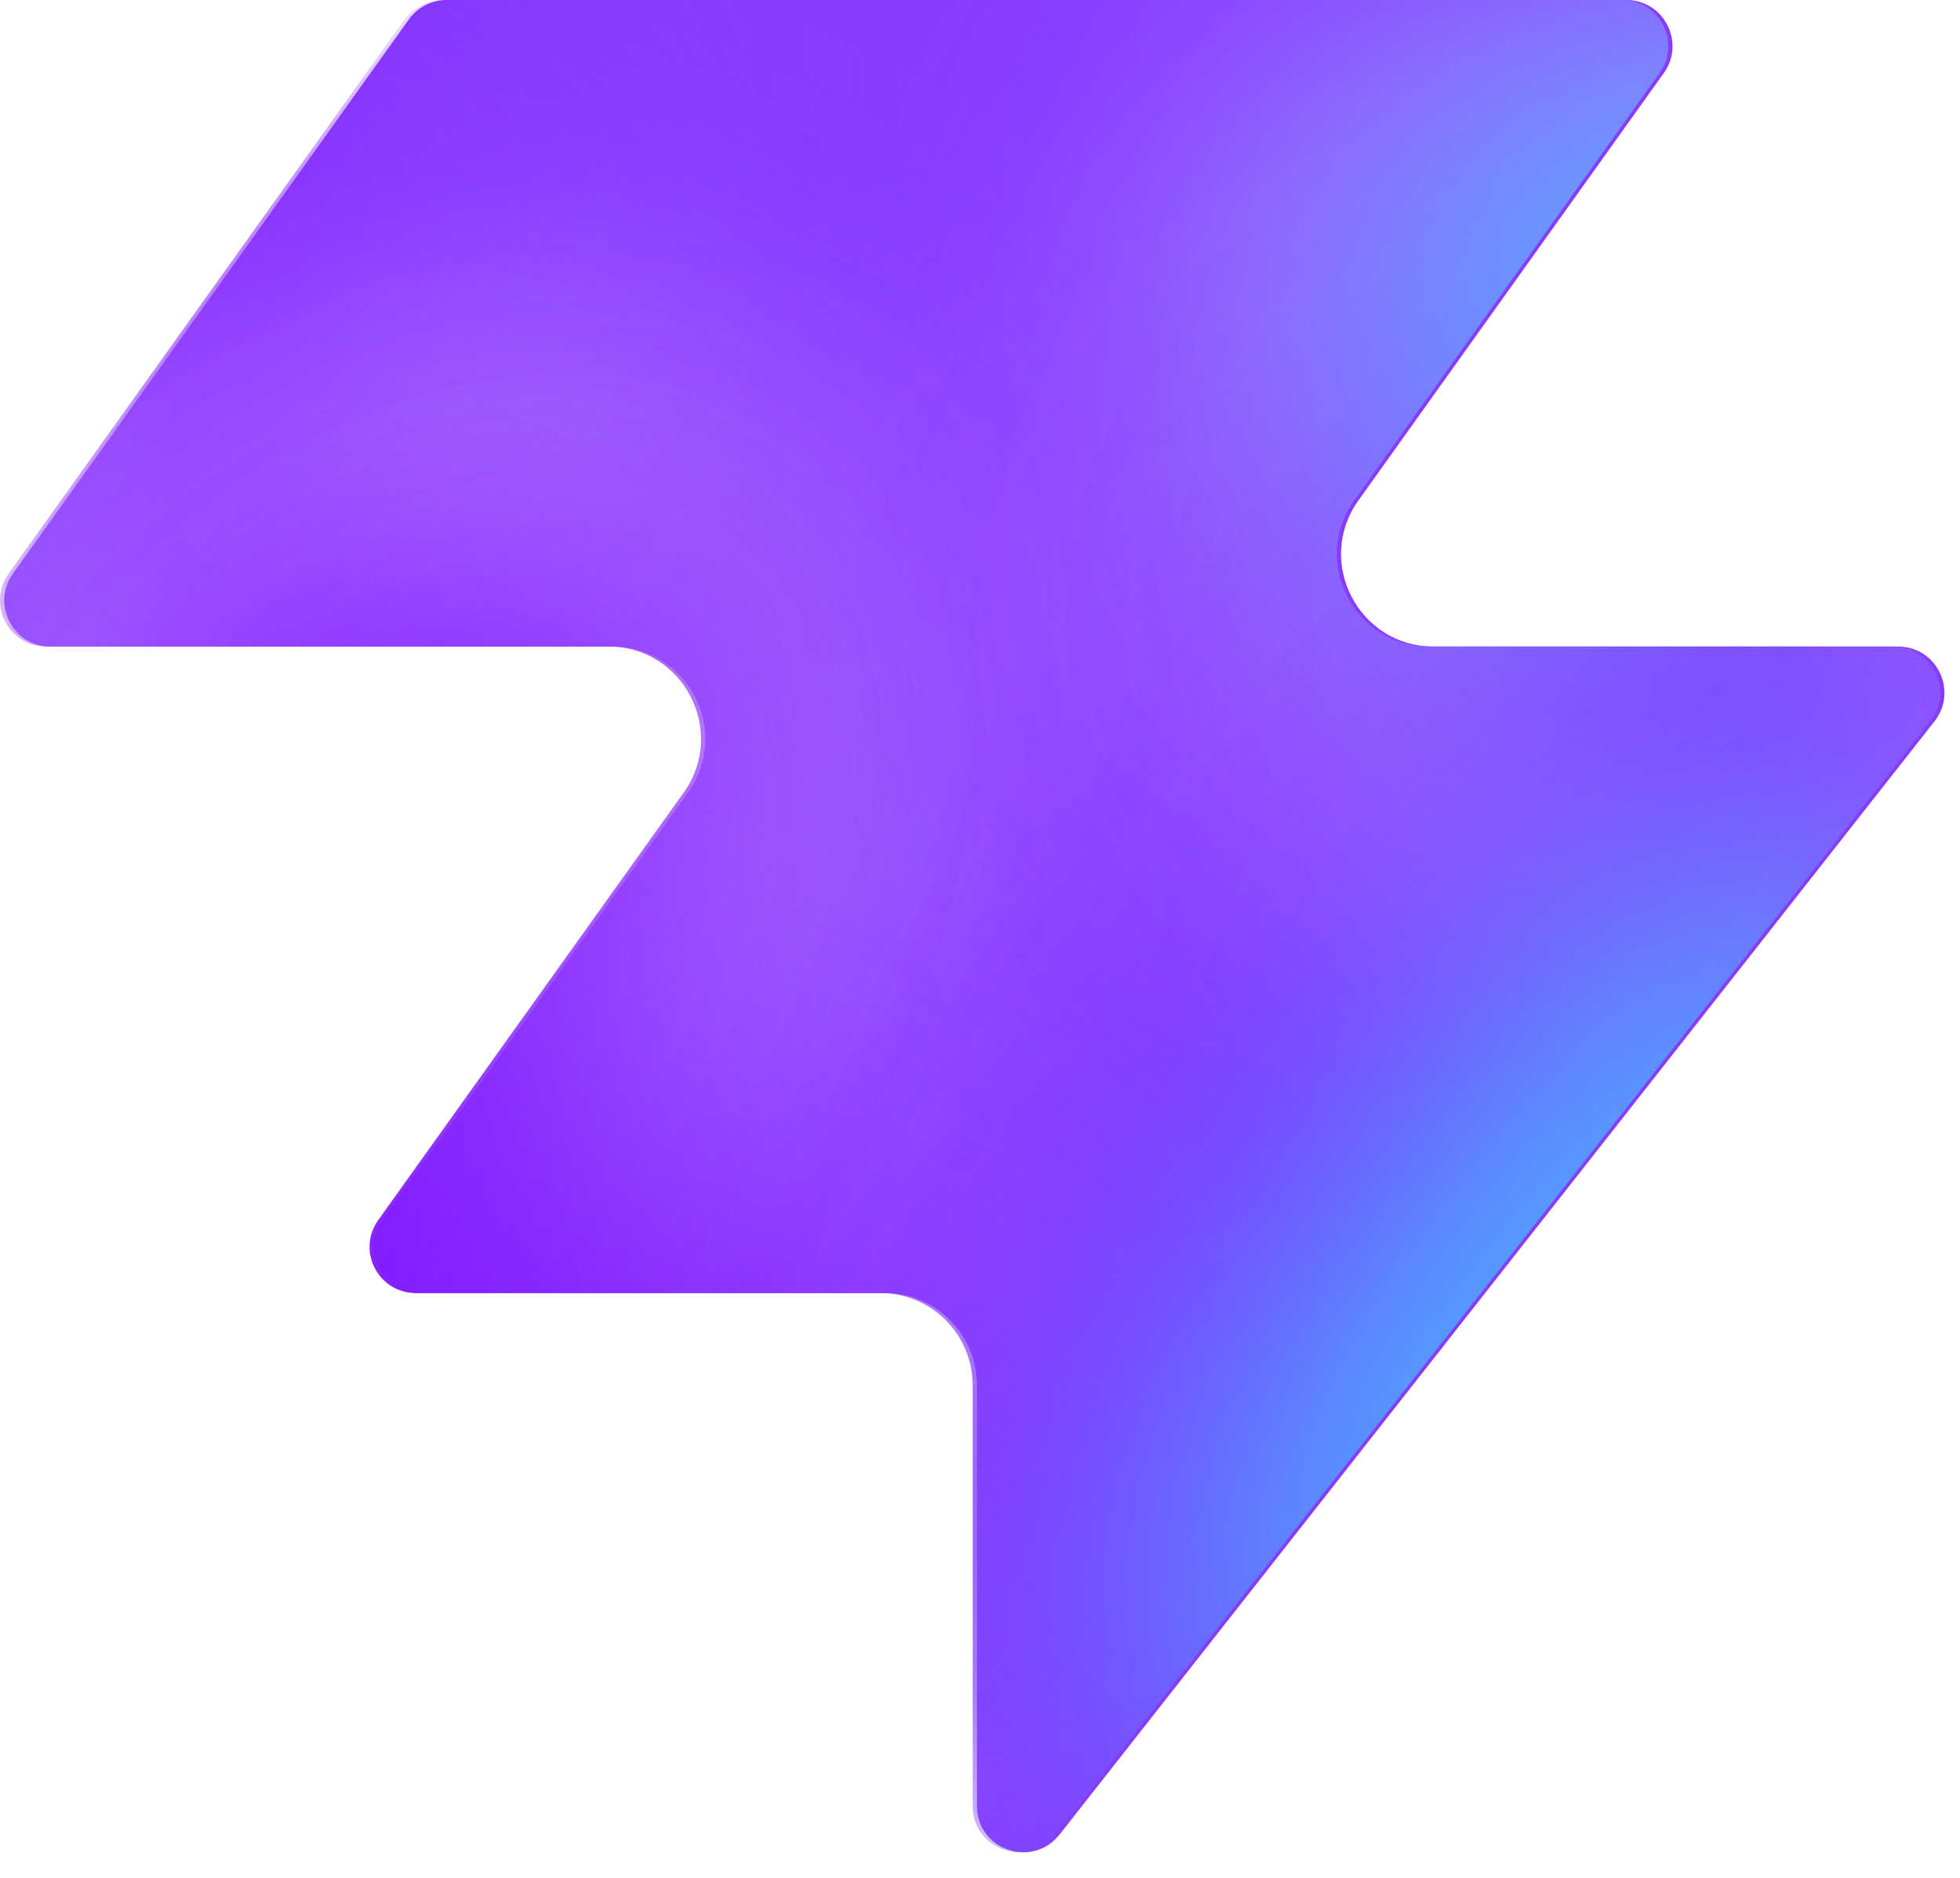
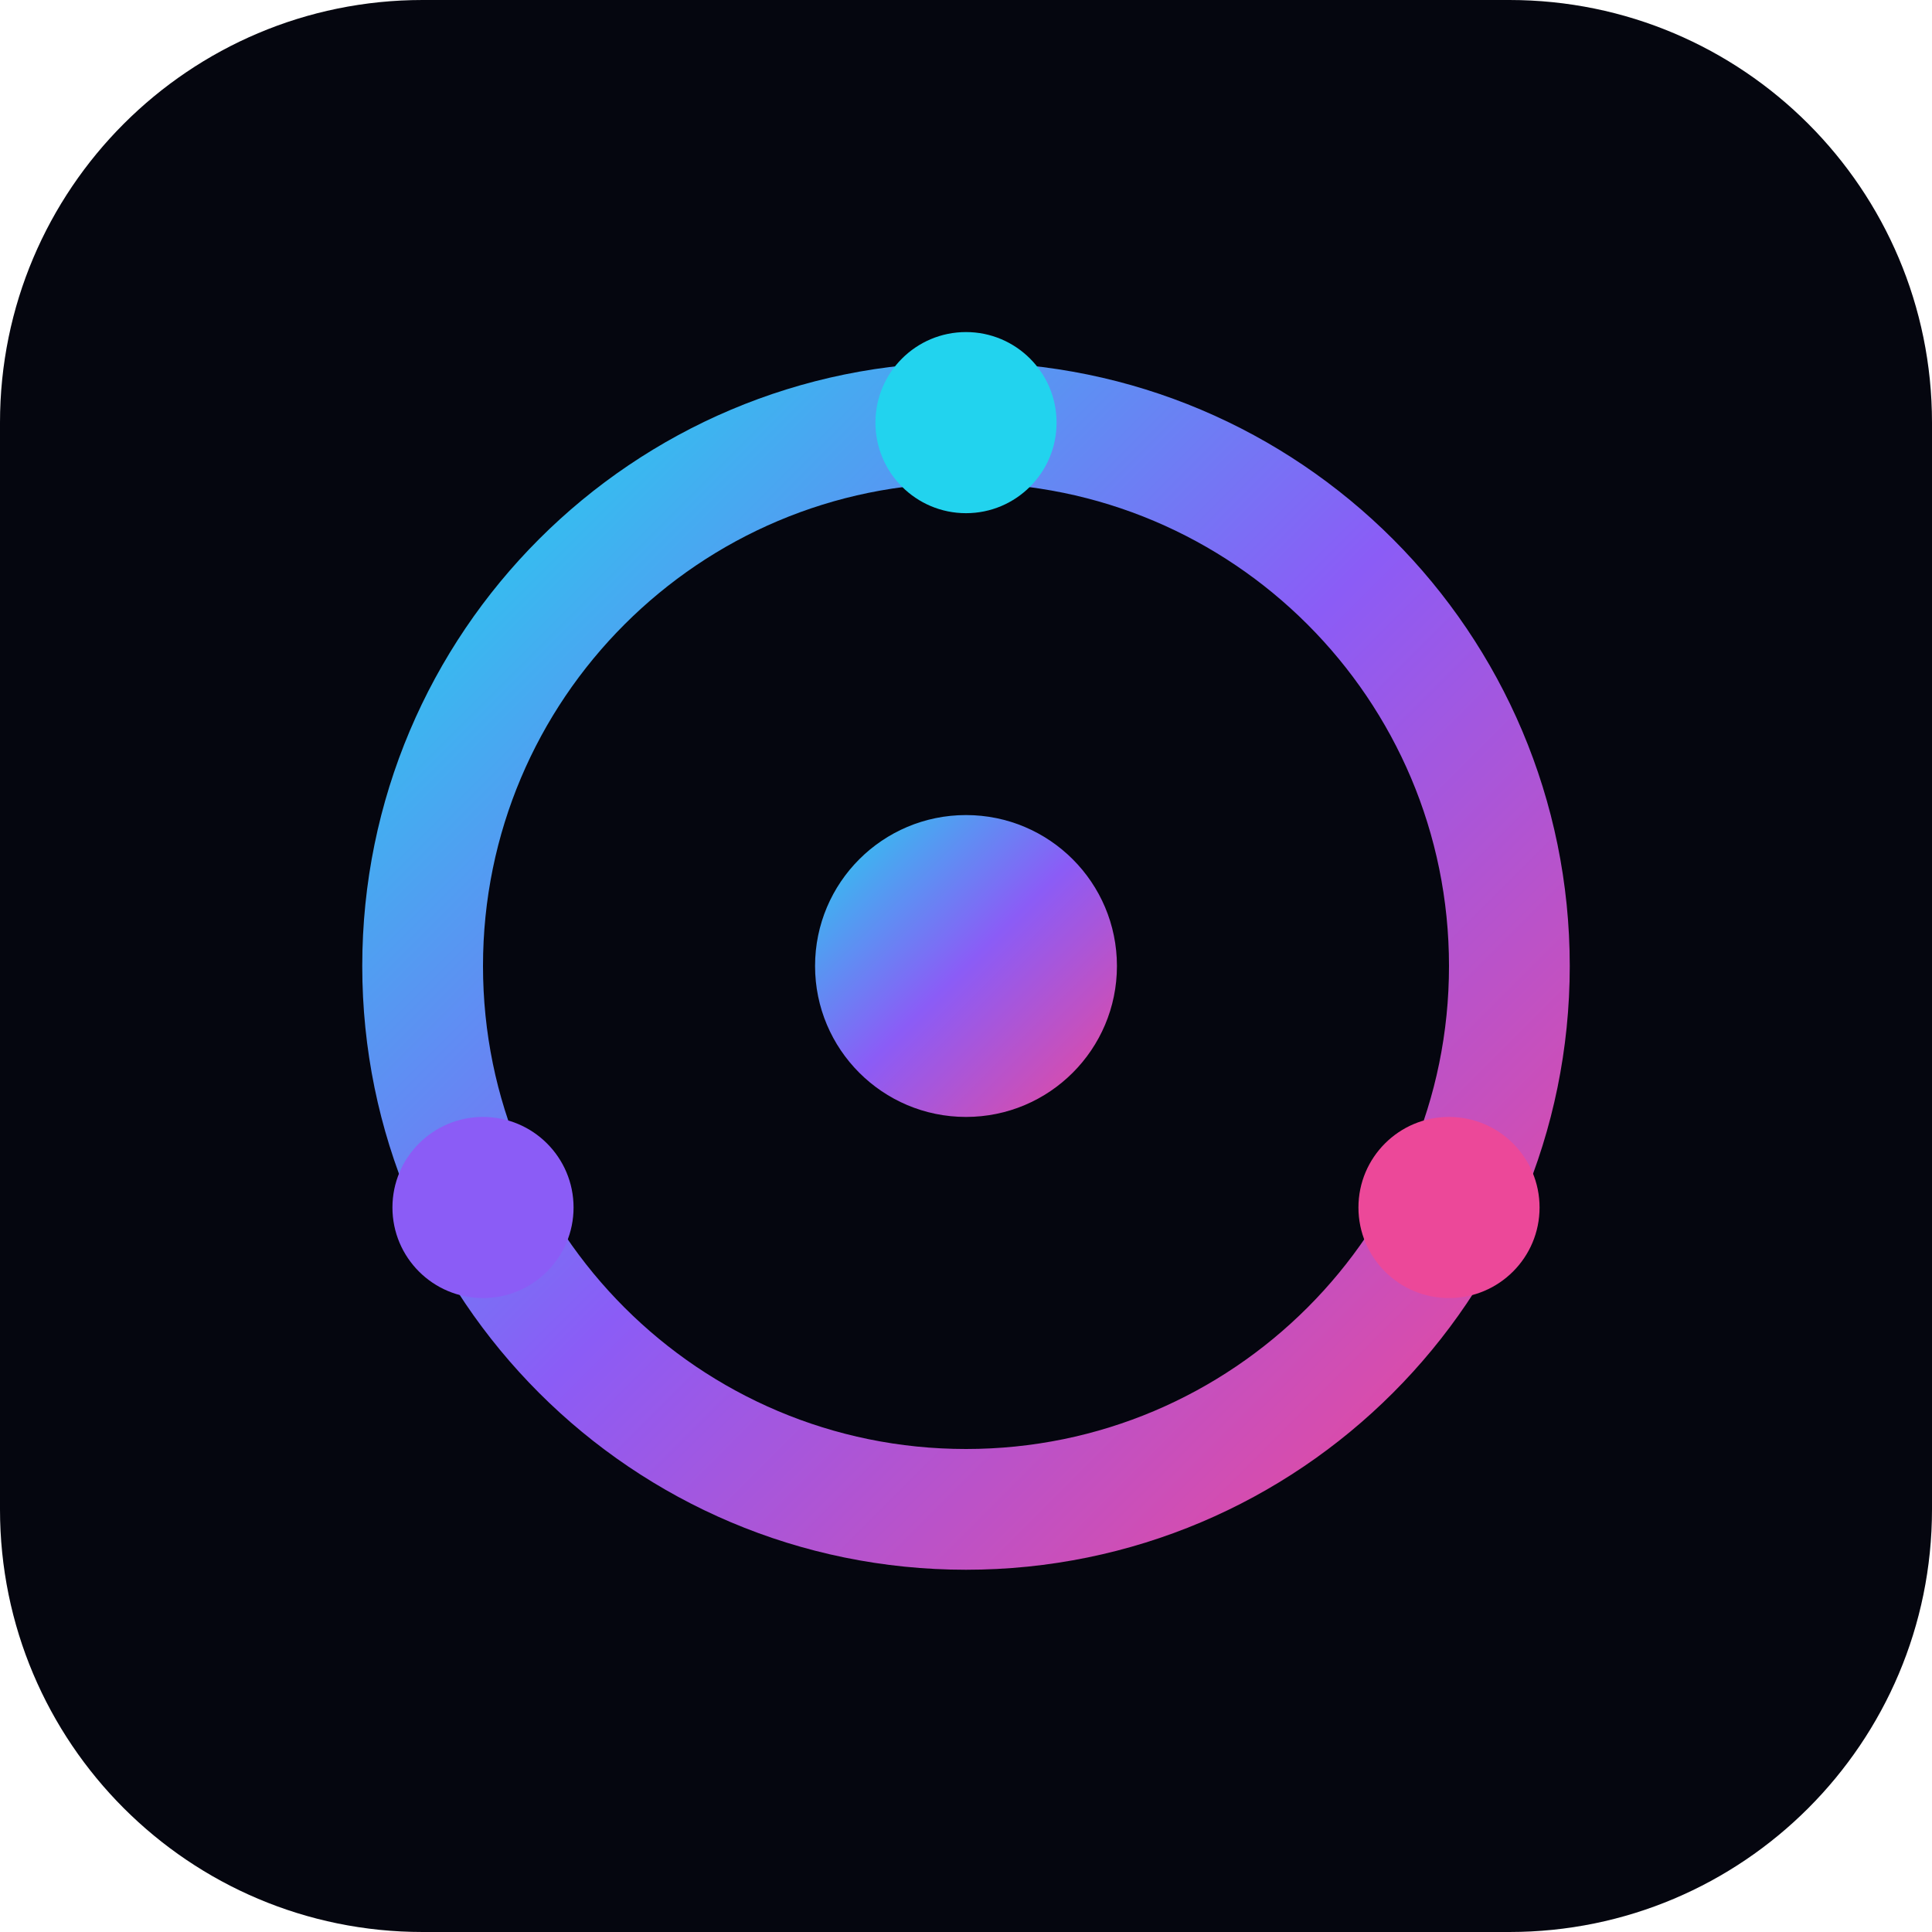
- <svg xmlns="http://www.w3.org/2000/svg" width="48" height="46" fill="none" viewBox="0 0 48 46">
-   <path fill="#863bff" d="M25.946 44.938c-.664.845-2.021.375-2.021-.698V33.937a2.26 2.26 0 0 0-2.262-2.262H10.287c-.92 0-1.456-1.04-.92-1.788l7.48-10.471c1.07-1.497 0-3.578-1.842-3.578H1.237c-.92 0-1.456-1.04-.92-1.788L10.013.474c.214-.297.556-.474.92-.474h28.894c.92 0 1.456 1.04.92 1.788l-7.48 10.471c-1.07 1.498 0 3.579 1.842 3.579h11.377c.943 0 1.473 1.088.89 1.83L25.947 44.94z" style="fill:#863bff;fill:color(display-p3 .525 .23 1);fill-opacity:1" />
-   <mask id="a" width="48" height="46" x="0" y="0" maskUnits="userSpaceOnUse" style="mask-type:alpha">
-     <path fill="#000" d="M25.842 44.938c-.664.844-2.021.375-2.021-.698V33.937a2.26 2.26 0 0 0-2.262-2.262H10.183c-.92 0-1.456-1.04-.92-1.788l7.48-10.471c1.07-1.498 0-3.579-1.842-3.579H1.133c-.92 0-1.456-1.04-.92-1.787L9.91.473c.214-.297.556-.474.92-.474h28.894c.92 0 1.456 1.04.92 1.788l-7.48 10.471c-1.07 1.498 0 3.578 1.842 3.578h11.377c.943 0 1.473 1.088.89 1.832L25.843 44.94z" style="fill:#000;fill-opacity:1" />
-   </mask>
-   <g mask="url(#a)">
-     <g filter="url(#b)">
-       <ellipse cx="5.508" cy="14.704" fill="#ede6ff" rx="5.508" ry="14.704" style="fill:#ede6ff;fill:color(display-p3 .927 .903 1);fill-opacity:1" transform="matrix(.00324 1 1 -.00324 -4.47 31.516)" />
-     </g>
-     <g filter="url(#c)">
-       <ellipse cx="10.399" cy="29.851" fill="#ede6ff" rx="10.399" ry="29.851" style="fill:#ede6ff;fill:color(display-p3 .927 .903 1);fill-opacity:1" transform="matrix(.00324 1 1 -.00324 -39.328 7.883)" />
-     </g>
-     <g filter="url(#d)">
-       <ellipse cx="5.508" cy="30.487" fill="#7e14ff" rx="5.508" ry="30.487" style="fill:#7e14ff;fill:color(display-p3 .492 .077 1);fill-opacity:1" transform="rotate(89.814 -25.913 -14.639)scale(1 -1)" />
-     </g>
-     <g filter="url(#e)">
-       <ellipse cx="5.508" cy="30.599" fill="#7e14ff" rx="5.508" ry="30.599" style="fill:#7e14ff;fill:color(display-p3 .492 .077 1);fill-opacity:1" transform="rotate(89.814 -32.644 -3.334)scale(1 -1)" />
-     </g>
-     <g filter="url(#f)">
-       <ellipse cx="5.508" cy="30.599" fill="#7e14ff" rx="5.508" ry="30.599" style="fill:#7e14ff;fill:color(display-p3 .492 .077 1);fill-opacity:1" transform="matrix(.00324 1 1 -.00324 -34.34 30.47)" />
-     </g>
-     <g filter="url(#g)">
-       <ellipse cx="14.072" cy="22.078" fill="#ede6ff" rx="14.072" ry="22.078" style="fill:#ede6ff;fill:color(display-p3 .927 .903 1);fill-opacity:1" transform="rotate(93.35 24.506 48.493)scale(-1 1)" />
-     </g>
-     <g filter="url(#h)">
-       <ellipse cx="3.47" cy="21.501" fill="#7e14ff" rx="3.47" ry="21.501" style="fill:#7e14ff;fill:color(display-p3 .492 .077 1);fill-opacity:1" transform="rotate(89.009 28.708 47.59)scale(-1 1)" />
-     </g>
-     <g filter="url(#i)">
-       <ellipse cx="3.47" cy="21.501" fill="#7e14ff" rx="3.47" ry="21.501" style="fill:#7e14ff;fill:color(display-p3 .492 .077 1);fill-opacity:1" transform="rotate(89.009 28.708 47.59)scale(-1 1)" />
-     </g>
-     <g filter="url(#j)">
-       <ellipse cx=".387" cy="8.972" fill="#7e14ff" rx="4.407" ry="29.108" style="fill:#7e14ff;fill:color(display-p3 .492 .077 1);fill-opacity:1" transform="rotate(39.51 .387 8.972)" />
-     </g>
-     <g filter="url(#k)">
-       <ellipse cx="47.523" cy="-6.092" fill="#7e14ff" rx="4.407" ry="29.108" style="fill:#7e14ff;fill:color(display-p3 .492 .077 1);fill-opacity:1" transform="rotate(37.892 47.523 -6.092)" />
-     </g>
-     <g filter="url(#l)">
-       <ellipse cx="41.412" cy="6.333" fill="#47bfff" rx="5.971" ry="9.665" style="fill:#47bfff;fill:color(display-p3 .28 .748 1);fill-opacity:1" transform="rotate(37.892 41.412 6.333)" />
-     </g>
-     <g filter="url(#m)">
-       <ellipse cx="-1.879" cy="38.332" fill="#7e14ff" rx="4.407" ry="29.108" style="fill:#7e14ff;fill:color(display-p3 .492 .077 1);fill-opacity:1" transform="rotate(37.892 -1.88 38.332)" />
-     </g>
-     <g filter="url(#n)">
-       <ellipse cx="-1.879" cy="38.332" fill="#7e14ff" rx="4.407" ry="29.108" style="fill:#7e14ff;fill:color(display-p3 .492 .077 1);fill-opacity:1" transform="rotate(37.892 -1.88 38.332)" />
-     </g>
-     <g filter="url(#o)">
-       <ellipse cx="35.651" cy="29.907" fill="#7e14ff" rx="4.407" ry="29.108" style="fill:#7e14ff;fill:color(display-p3 .492 .077 1);fill-opacity:1" transform="rotate(37.892 35.651 29.907)" />
-     </g>
-     <g filter="url(#p)">
-       <ellipse cx="38.418" cy="32.4" fill="#47bfff" rx="5.971" ry="15.297" style="fill:#47bfff;fill:color(display-p3 .28 .748 1);fill-opacity:1" transform="rotate(37.892 38.418 32.4)" />
-     </g>
-   </g>
+ <svg xmlns="http://www.w3.org/2000/svg" viewBox="0 0 64 64">
  <defs>
-     <filter id="b" width="60.045" height="41.654" x="-19.77" y="16.149" color-interpolation-filters="sRGB" filterUnits="userSpaceOnUse">
-       <feFlood flood-opacity="0" result="BackgroundImageFix" />
-       <feBlend in="SourceGraphic" in2="BackgroundImageFix" result="shape" />
-       <feGaussianBlur result="effect1_foregroundBlur_2002_17158" stdDeviation="7.659" />
-     </filter>
-     <filter id="c" width="90.34" height="51.437" x="-54.613" y="-7.533" color-interpolation-filters="sRGB" filterUnits="userSpaceOnUse">
-       <feFlood flood-opacity="0" result="BackgroundImageFix" />
-       <feBlend in="SourceGraphic" in2="BackgroundImageFix" result="shape" />
-       <feGaussianBlur result="effect1_foregroundBlur_2002_17158" stdDeviation="7.659" />
-     </filter>
-     <filter id="d" width="79.355" height="29.4" x="-49.64" y="2.03" color-interpolation-filters="sRGB" filterUnits="userSpaceOnUse">
-       <feFlood flood-opacity="0" result="BackgroundImageFix" />
-       <feBlend in="SourceGraphic" in2="BackgroundImageFix" result="shape" />
-       <feGaussianBlur result="effect1_foregroundBlur_2002_17158" stdDeviation="4.596" />
-     </filter>
-     <filter id="e" width="79.579" height="29.4" x="-45.045" y="20.029" color-interpolation-filters="sRGB" filterUnits="userSpaceOnUse">
-       <feFlood flood-opacity="0" result="BackgroundImageFix" />
-       <feBlend in="SourceGraphic" in2="BackgroundImageFix" result="shape" />
-       <feGaussianBlur result="effect1_foregroundBlur_2002_17158" stdDeviation="4.596" />
-     </filter>
-     <filter id="f" width="79.579" height="29.4" x="-43.513" y="21.178" color-interpolation-filters="sRGB" filterUnits="userSpaceOnUse">
-       <feFlood flood-opacity="0" result="BackgroundImageFix" />
-       <feBlend in="SourceGraphic" in2="BackgroundImageFix" result="shape" />
-       <feGaussianBlur result="effect1_foregroundBlur_2002_17158" stdDeviation="4.596" />
-     </filter>
-     <filter id="g" width="74.749" height="58.852" x="15.756" y="-17.901" color-interpolation-filters="sRGB" filterUnits="userSpaceOnUse">
-       <feFlood flood-opacity="0" result="BackgroundImageFix" />
-       <feBlend in="SourceGraphic" in2="BackgroundImageFix" result="shape" />
-       <feGaussianBlur result="effect1_foregroundBlur_2002_17158" stdDeviation="7.659" />
-     </filter>
-     <filter id="h" width="61.377" height="25.362" x="23.548" y="2.284" color-interpolation-filters="sRGB" filterUnits="userSpaceOnUse">
-       <feFlood flood-opacity="0" result="BackgroundImageFix" />
-       <feBlend in="SourceGraphic" in2="BackgroundImageFix" result="shape" />
-       <feGaussianBlur result="effect1_foregroundBlur_2002_17158" stdDeviation="4.596" />
-     </filter>
-     <filter id="i" width="61.377" height="25.362" x="23.548" y="2.284" color-interpolation-filters="sRGB" filterUnits="userSpaceOnUse">
-       <feFlood flood-opacity="0" result="BackgroundImageFix" />
-       <feBlend in="SourceGraphic" in2="BackgroundImageFix" result="shape" />
-       <feGaussianBlur result="effect1_foregroundBlur_2002_17158" stdDeviation="4.596" />
-     </filter>
-     <filter id="j" width="56.045" height="63.649" x="-27.636" y="-22.853" color-interpolation-filters="sRGB" filterUnits="userSpaceOnUse">
-       <feFlood flood-opacity="0" result="BackgroundImageFix" />
-       <feBlend in="SourceGraphic" in2="BackgroundImageFix" result="shape" />
-       <feGaussianBlur result="effect1_foregroundBlur_2002_17158" stdDeviation="4.596" />
-     </filter>
-     <filter id="k" width="54.814" height="64.646" x="20.116" y="-38.415" color-interpolation-filters="sRGB" filterUnits="userSpaceOnUse">
-       <feFlood flood-opacity="0" result="BackgroundImageFix" />
-       <feBlend in="SourceGraphic" in2="BackgroundImageFix" result="shape" />
-       <feGaussianBlur result="effect1_foregroundBlur_2002_17158" stdDeviation="4.596" />
-     </filter>
-     <filter id="l" width="33.541" height="35.313" x="24.641" y="-11.323" color-interpolation-filters="sRGB" filterUnits="userSpaceOnUse">
-       <feFlood flood-opacity="0" result="BackgroundImageFix" />
-       <feBlend in="SourceGraphic" in2="BackgroundImageFix" result="shape" />
-       <feGaussianBlur result="effect1_foregroundBlur_2002_17158" stdDeviation="4.596" />
-     </filter>
-     <filter id="m" width="54.814" height="64.646" x="-29.286" y="6.009" color-interpolation-filters="sRGB" filterUnits="userSpaceOnUse">
-       <feFlood flood-opacity="0" result="BackgroundImageFix" />
-       <feBlend in="SourceGraphic" in2="BackgroundImageFix" result="shape" />
-       <feGaussianBlur result="effect1_foregroundBlur_2002_17158" stdDeviation="4.596" />
-     </filter>
-     <filter id="n" width="54.814" height="64.646" x="-29.286" y="6.009" color-interpolation-filters="sRGB" filterUnits="userSpaceOnUse">
-       <feFlood flood-opacity="0" result="BackgroundImageFix" />
-       <feBlend in="SourceGraphic" in2="BackgroundImageFix" result="shape" />
-       <feGaussianBlur result="effect1_foregroundBlur_2002_17158" stdDeviation="4.596" />
-     </filter>
-     <filter id="o" width="54.814" height="64.646" x="8.244" y="-2.416" color-interpolation-filters="sRGB" filterUnits="userSpaceOnUse">
-       <feFlood flood-opacity="0" result="BackgroundImageFix" />
-       <feBlend in="SourceGraphic" in2="BackgroundImageFix" result="shape" />
-       <feGaussianBlur result="effect1_foregroundBlur_2002_17158" stdDeviation="4.596" />
-     </filter>
-     <filter id="p" width="39.409" height="43.623" x="18.713" y="10.588" color-interpolation-filters="sRGB" filterUnits="userSpaceOnUse">
-       <feFlood flood-opacity="0" result="BackgroundImageFix" />
-       <feBlend in="SourceGraphic" in2="BackgroundImageFix" result="shape" />
-       <feGaussianBlur result="effect1_foregroundBlur_2002_17158" stdDeviation="4.596" />
-     </filter>
+     <linearGradient id="g" x1="0" y1="0" x2="1" y2="1">
+       <stop offset="0" stop-color="#22d3ee" />
+       <stop offset="0.5" stop-color="#8b5cf6" />
+       <stop offset="1" stop-color="#ec4899" />
+     </linearGradient>
  </defs>
+   <rect width="64" height="64" rx="14" fill="#05060f" />
+   <circle cx="32" cy="32" r="18" fill="none" stroke="url(#g)" stroke-width="4" />
+   <circle cx="32" cy="32" r="5" fill="url(#g)" />
+   <circle cx="32" cy="14" r="3" fill="#22d3ee" />
+   <circle cx="48" cy="40" r="3" fill="#ec4899" />
+   <circle cx="16" cy="40" r="3" fill="#8b5cf6" />
</svg>
